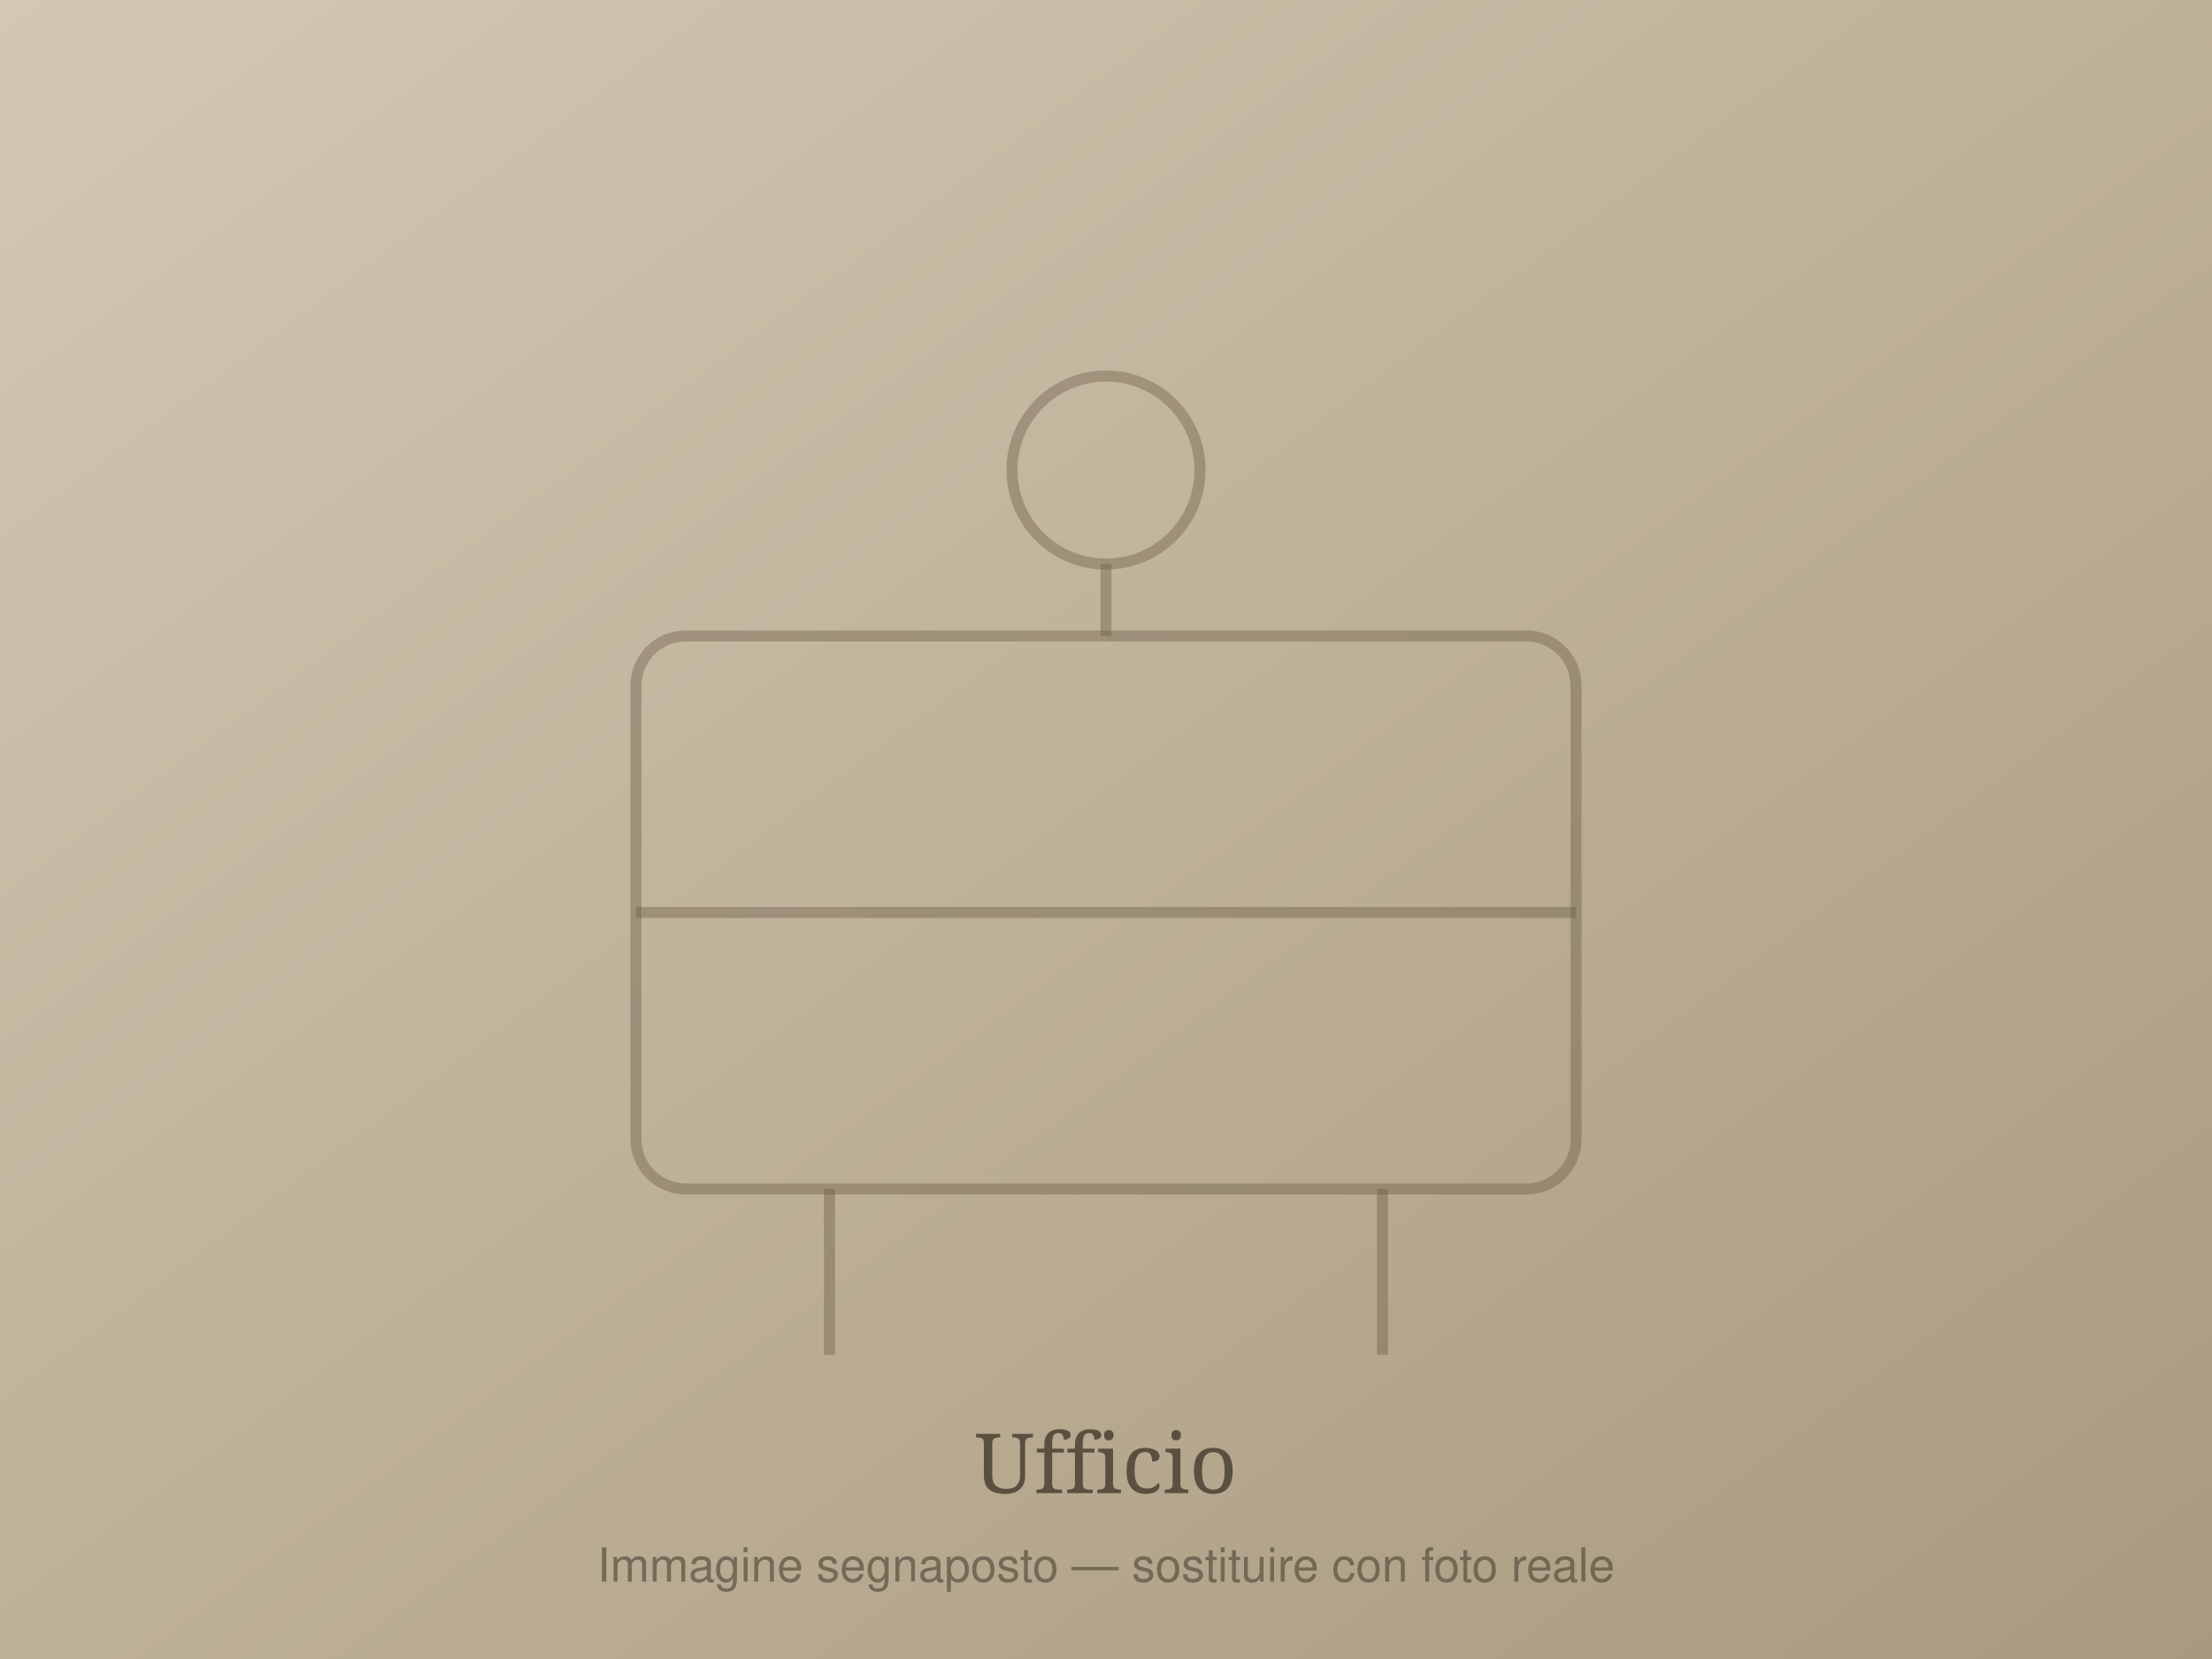
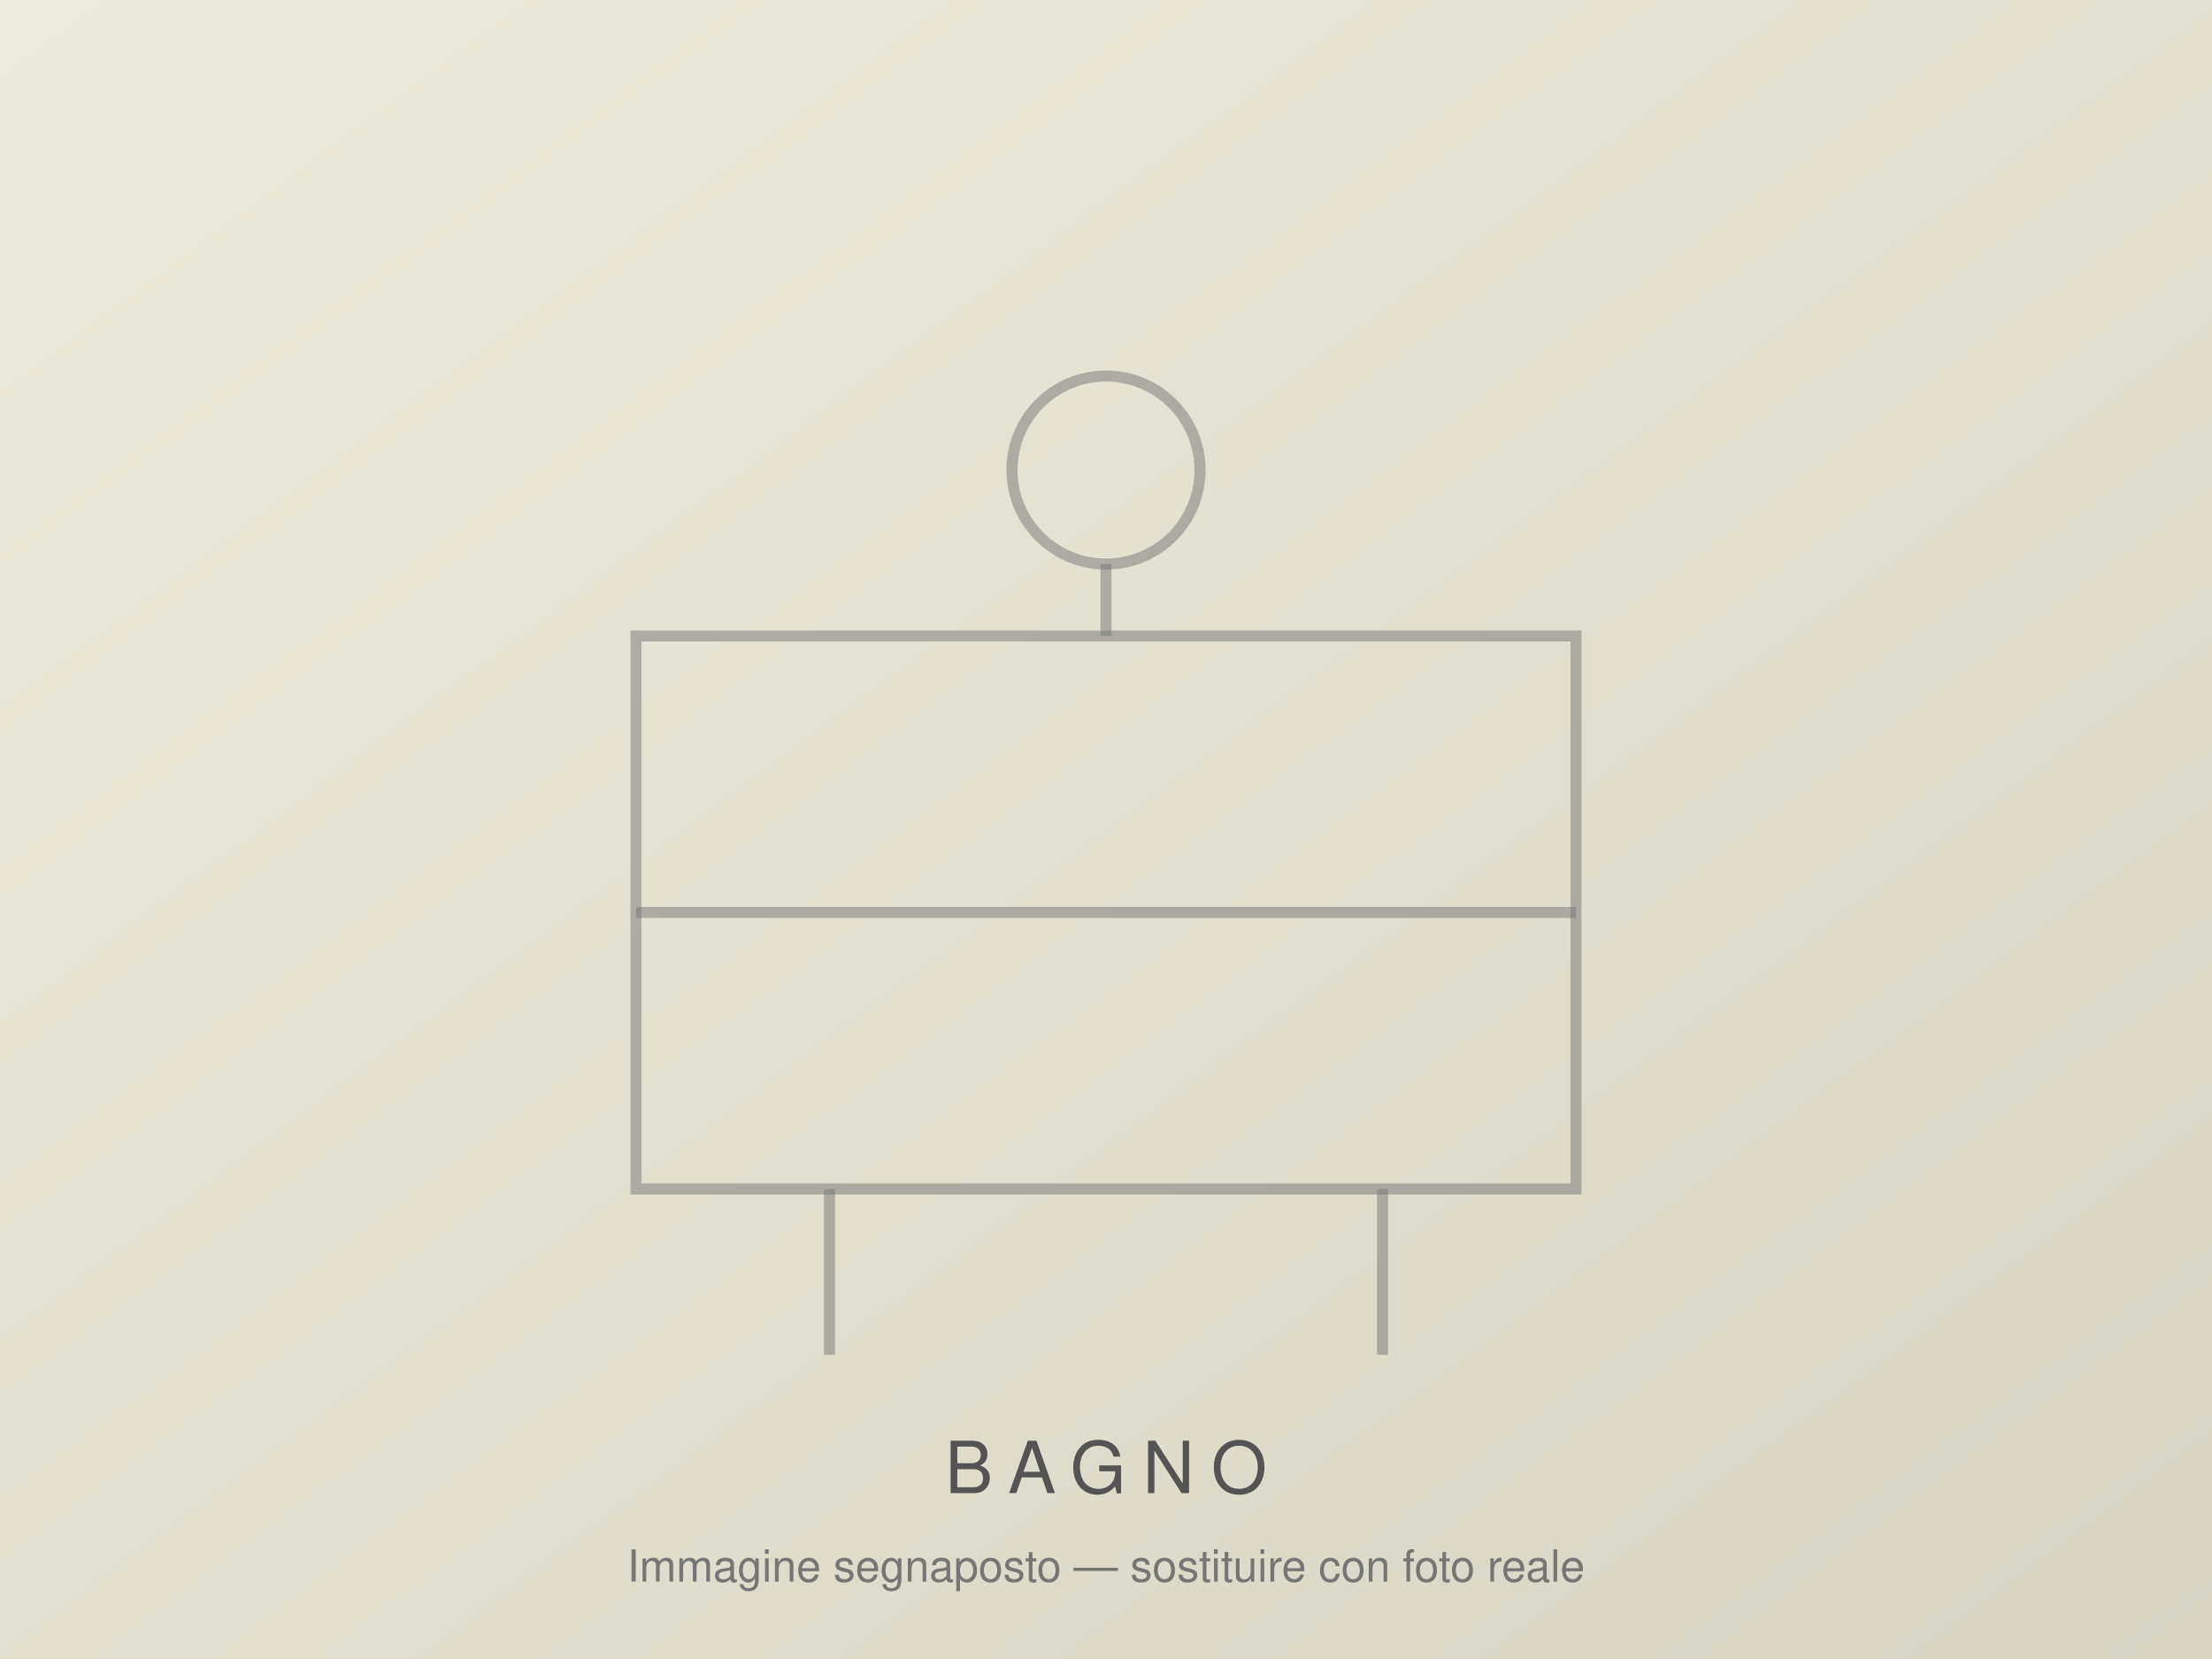
- <svg xmlns="http://www.w3.org/2000/svg" viewBox="0 0 800 600" preserveAspectRatio="xMidYMid slice" role="img" aria-label="Segnaposto: Ufficio">
+ <svg xmlns="http://www.w3.org/2000/svg" viewBox="0 0 800 600" preserveAspectRatio="xMidYMid slice" role="img" aria-label="Segnaposto: Bagno">
  <defs>
-     <linearGradient id="g4" x1="0" y1="0" x2="1" y2="1">
-       <stop offset="0" stop-color="#d4c8b4" />
-       <stop offset="1" stop-color="#a89a7e" />
+     <linearGradient id="g2" x1="0" y1="0" x2="1" y2="1">
+       <stop offset="0" stop-color="#eceada" />
+       <stop offset="1" stop-color="#d8d5c5" />
    </linearGradient>
  </defs>
-   <rect width="800" height="600" fill="url(#g4)" />
-   <g stroke="#6b5a45" stroke-opacity="0.4" stroke-width="4" fill="none">
-     <rect x="230" y="230" width="340" height="200" rx="18" />
+   <rect width="800" height="600" fill="url(#g2)" />
+   <g stroke="#767676" stroke-opacity="0.5" stroke-width="4" fill="none">
+     <rect x="230" y="230" width="340" height="200" />
    <path d="M230 330 h340 M300 430 v60 M500 430 v60" />
    <circle cx="400" cy="170" r="34" />
    <path d="M400 204 v26" />
  </g>
-   <text x="400" y="540" text-anchor="middle" font-family="Georgia, serif" font-size="30" fill="#59503f">Ufficio</text>
-   <text x="400" y="572" text-anchor="middle" font-family="Helvetica, Arial, sans-serif" font-size="17" fill="#59503f" opacity="0.7">Immagine segnaposto — sostituire con foto reale</text>
+   <text x="400" y="540" text-anchor="middle" font-family="Helvetica, Arial, sans-serif" font-size="26" letter-spacing="6" fill="#545454">BAGNO</text>
+   <text x="400" y="572" text-anchor="middle" font-family="Helvetica, Arial, sans-serif" font-size="16" fill="#767676">Immagine segnaposto — sostituire con foto reale</text>
</svg>
